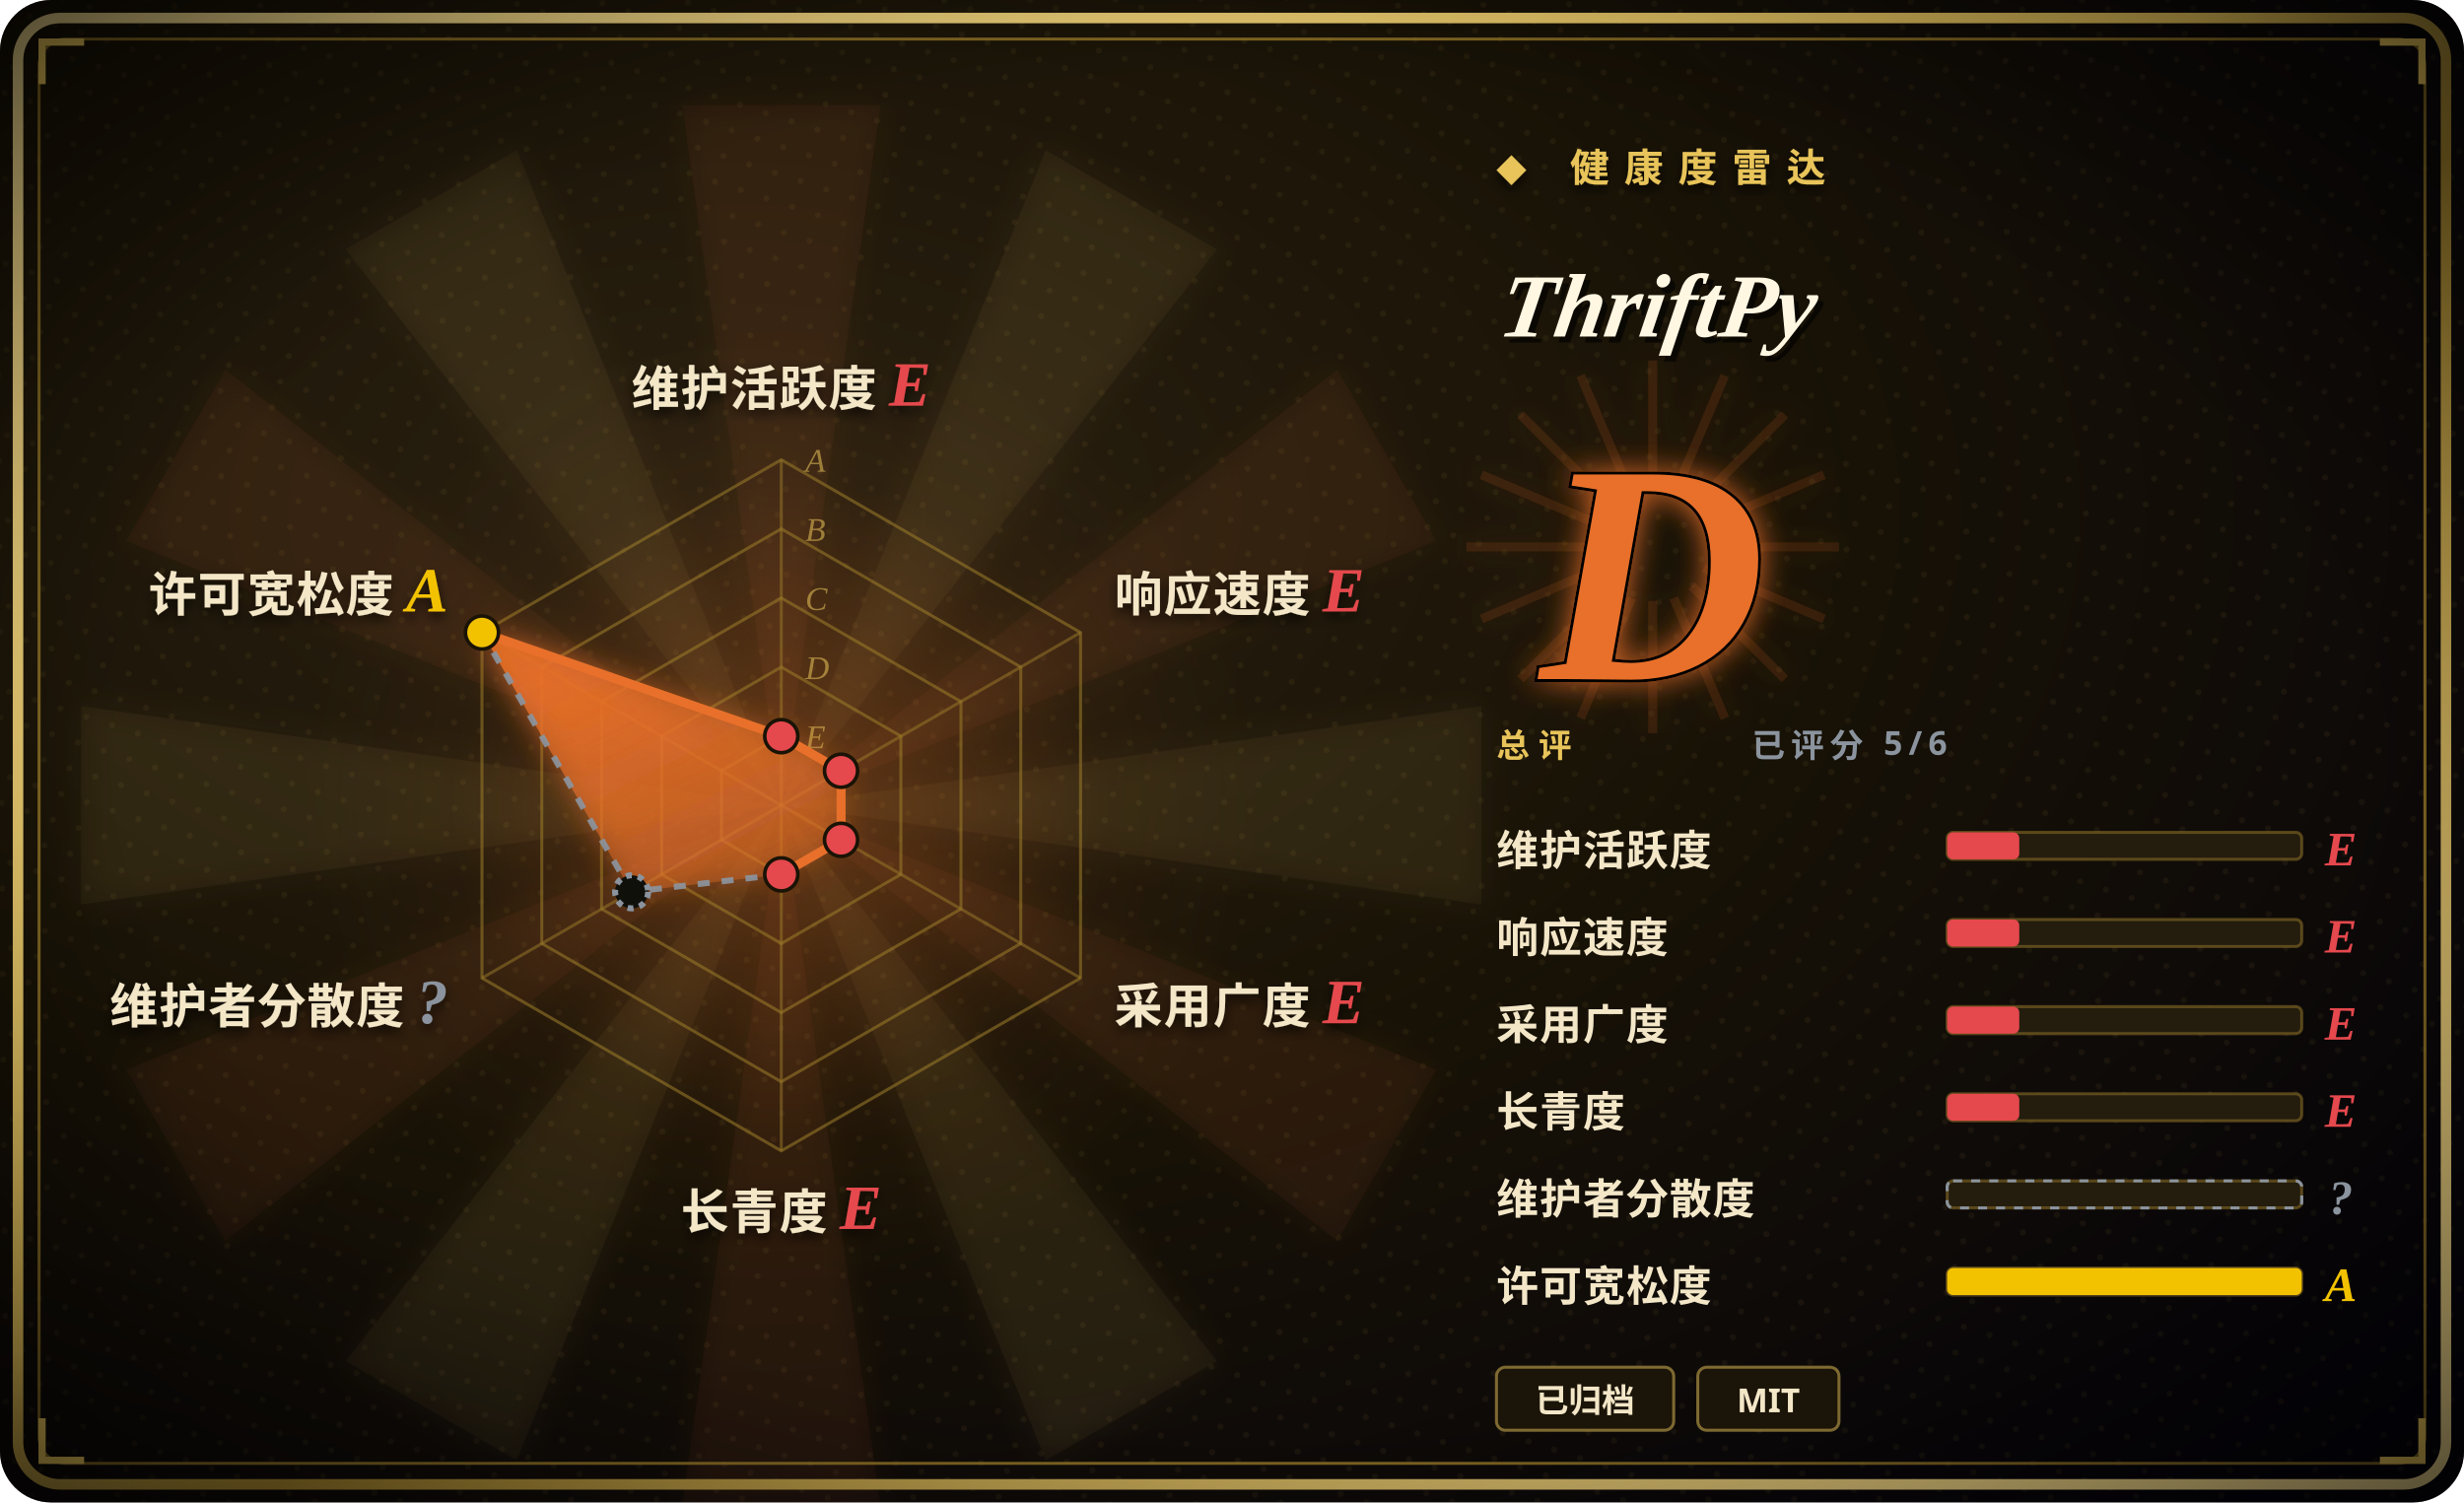
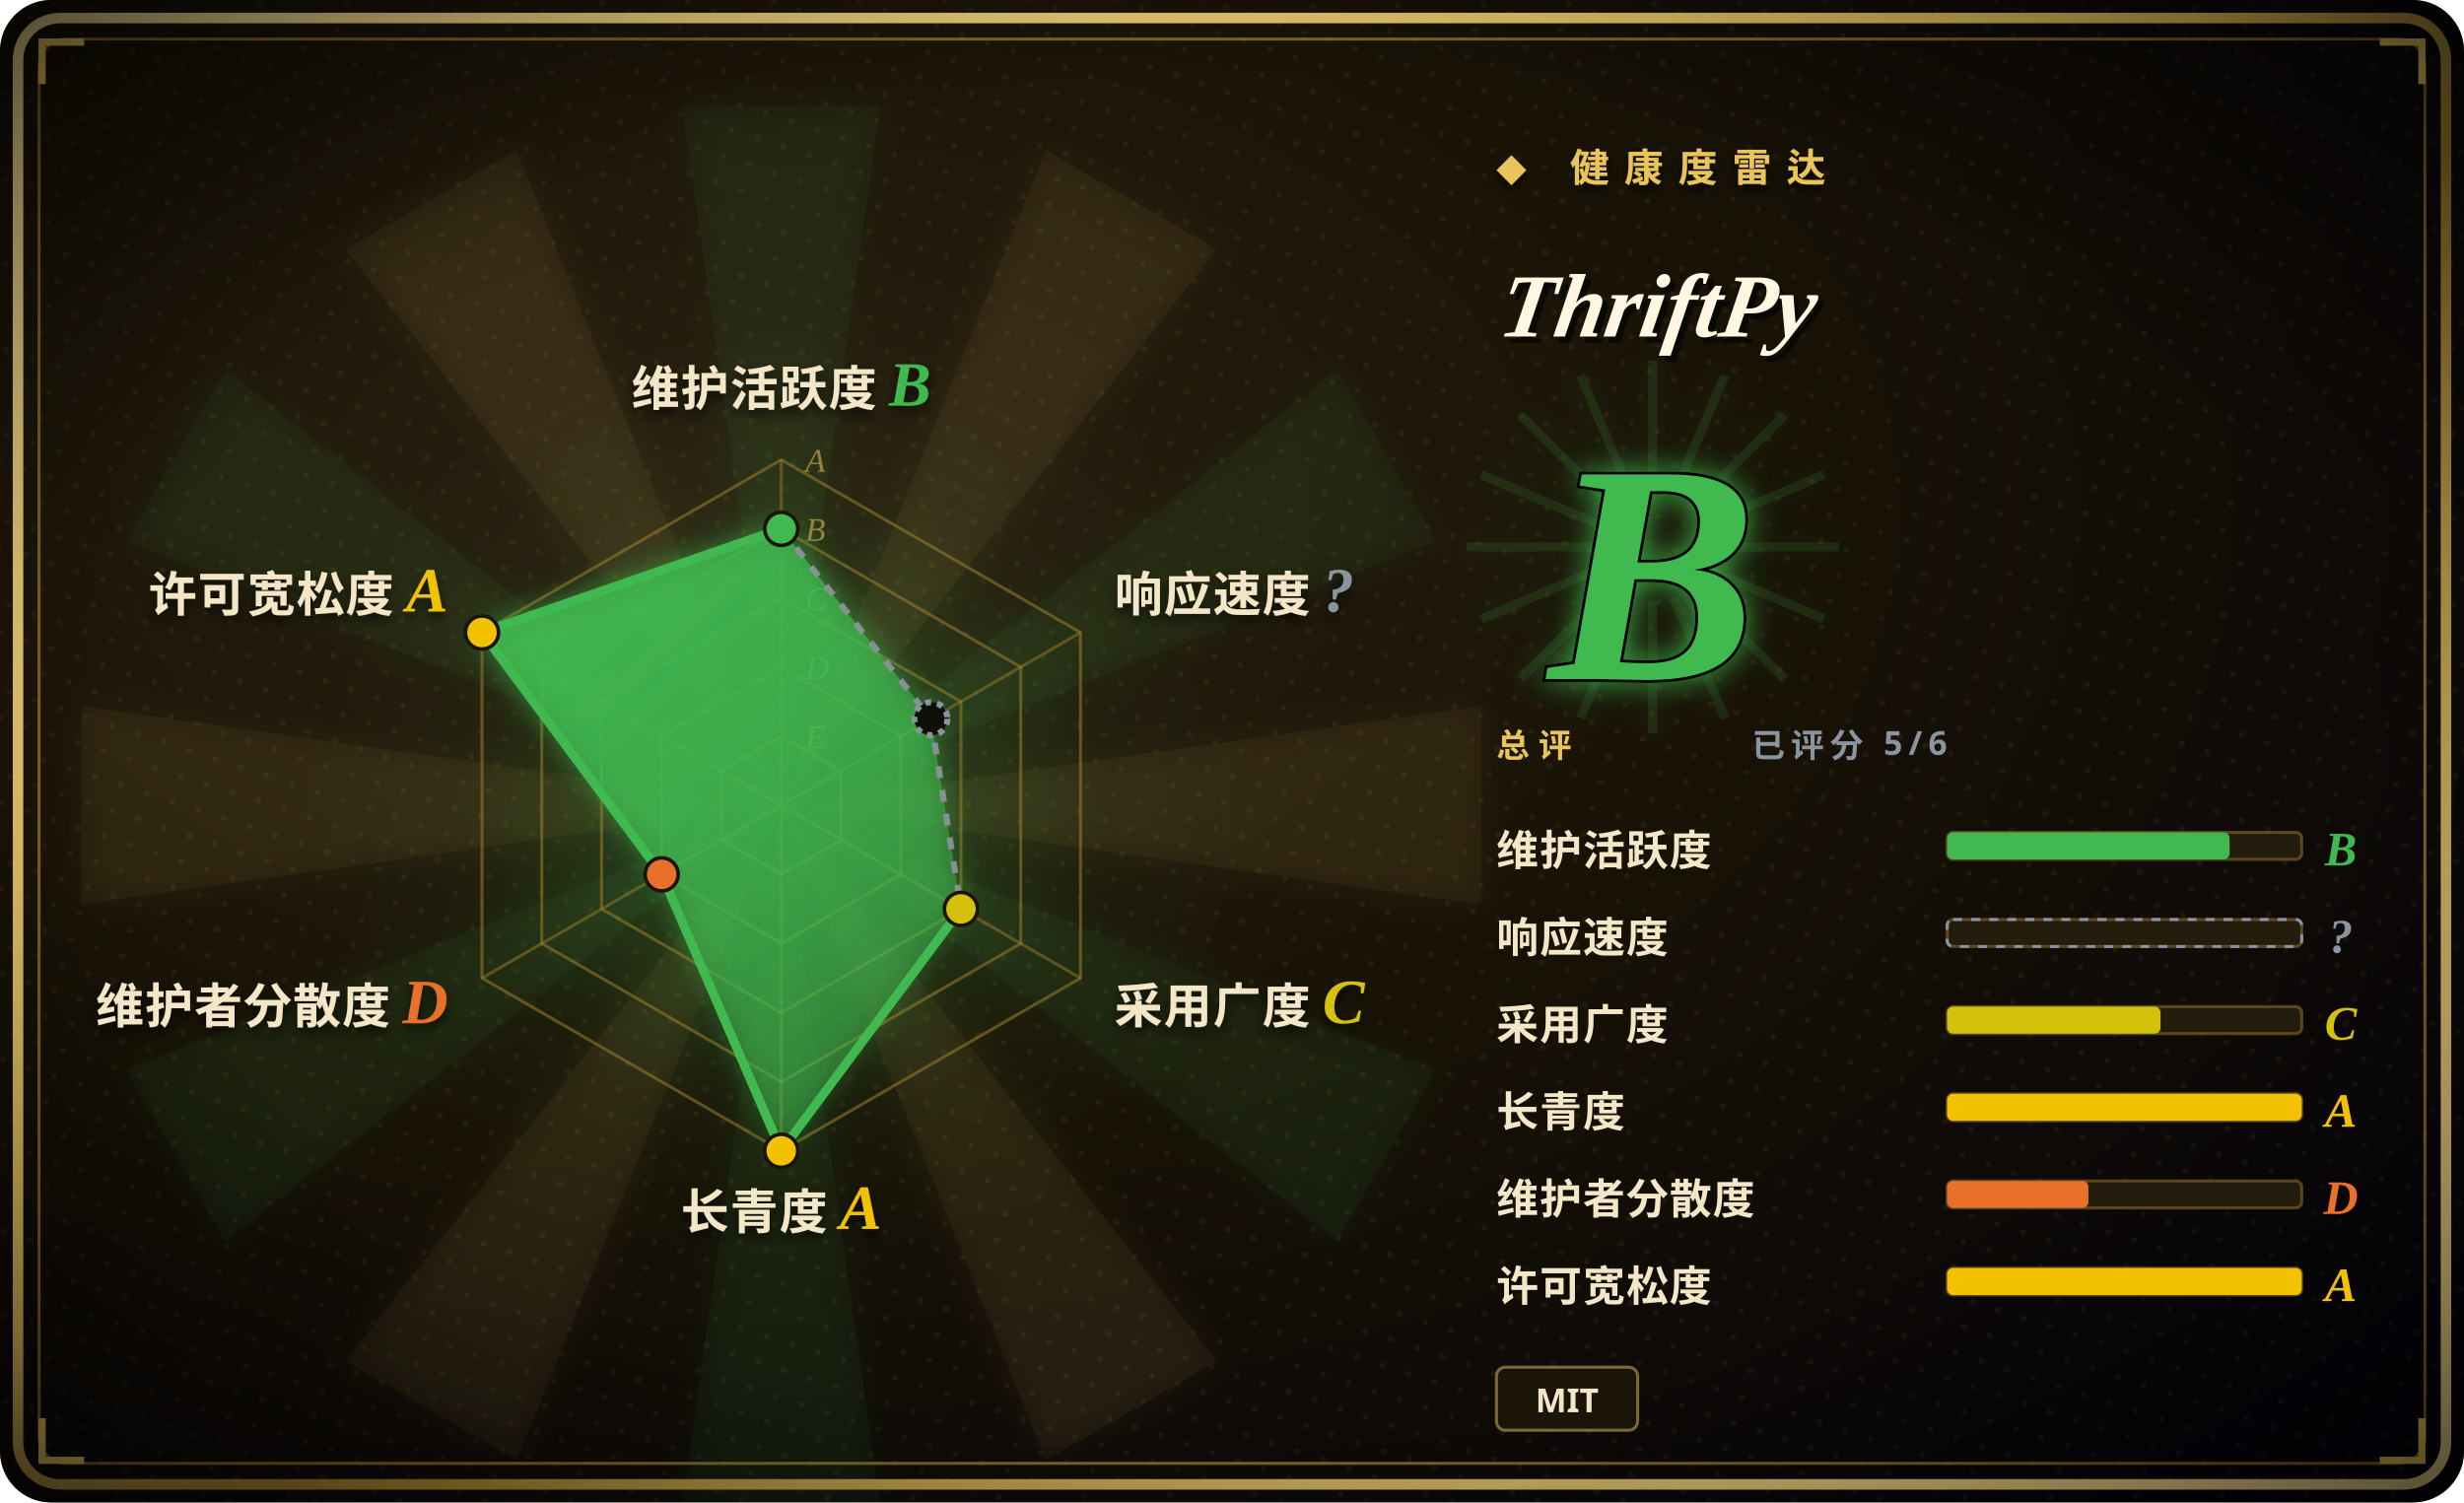
<svg xmlns="http://www.w3.org/2000/svg" width="820" height="500" viewBox="0 0 820 500">
  <defs>
    <radialGradient id="bg" cx="30%" cy="34%" r="90%">
      <stop offset="0%" stop-color="#2a2010" />
      <stop offset="48%" stop-color="#181206" />
      <stop offset="100%" stop-color="#05030a" />
    </radialGradient>
    <radialGradient id="vig" cx="50%" cy="50%" r="72%">
      <stop offset="62%" stop-color="#000000" stop-opacity="0" />
      <stop offset="100%" stop-color="#000000" stop-opacity="0.72" />
    </radialGradient>
    <linearGradient id="frame" x1="0" y1="0" x2="1" y2="1">
      <stop offset="0%" stop-color="#f6dd92" />
      <stop offset="45%" stop-color="#E8C45A" />
      <stop offset="55%" stop-color="#9c7d2a" />
      <stop offset="100%" stop-color="#f6dd92" />
    </linearGradient>
    <linearGradient id="poly" x1="0" y1="0" x2="0.7" y2="1">
-       <stop offset="0%" stop-color="#E8702A" stop-opacity="0.92" />
-       <stop offset="100%" stop-color="#E8702A" stop-opacity="0.34" />
+       <stop offset="0%" stop-color="#3FB950" stop-opacity="0.92" />
+       <stop offset="100%" stop-color="#3FB950" stop-opacity="0.34" />
    </linearGradient>
    <radialGradient id="halo" cx="50%" cy="50%" r="50%">
-       <stop offset="0%" stop-color="#E8702A" stop-opacity="0.34" />
-       <stop offset="68%" stop-color="#E8702A" stop-opacity="0.04" />
-       <stop offset="100%" stop-color="#E8702A" stop-opacity="0" />
+       <stop offset="0%" stop-color="#3FB950" stop-opacity="0.34" />
+       <stop offset="68%" stop-color="#3FB950" stop-opacity="0.04" />
+       <stop offset="100%" stop-color="#3FB950" stop-opacity="0" />
    </radialGradient>
    <filter id="glow" x="-60%" y="-60%" width="220%" height="220%">
      <feGaussianBlur stdDeviation="5" result="b" />
      <feMerge>
        <feMergeNode in="b" />
        <feMergeNode in="SourceGraphic" />
      </feMerge>
    </filter>
    <filter id="soft" x="-30%" y="-30%" width="160%" height="160%">
      <feDropShadow dx="0" dy="2" stdDeviation="2" flood-color="#000" flood-opacity="0.7" />
    </filter>
    <pattern id="halftone" width="9" height="9" patternUnits="userSpaceOnUse" patternTransform="rotate(18)">
      <circle cx="2" cy="2" r="1" fill="#E8C45A" fill-opacity="0.06" />
    </pattern>
  </defs>
  <rect width="820" height="500" rx="17" fill="url(#bg)" />
  <rect width="820" height="500" rx="17" fill="url(#halftone)" />
  <g opacity="0.5" filter="url(#glow)">
    <path d="M260,268 L493,235 L493,301 Z" fill="#E8C45A" fill-opacity="0.10" />
-     <path d="M260,268 L478,356 L445,413 Z" fill="#E8702A" fill-opacity="0.10" />
+     <path d="M260,268 L478,356 L445,413 Z" fill="#3FB950" fill-opacity="0.10" />
    <path d="M260,268 L405,453 L348,486 Z" fill="#E8C45A" fill-opacity="0.10" />
-     <path d="M260,268 L293,501 L227,501 Z" fill="#E8702A" fill-opacity="0.10" />
+     <path d="M260,268 L293,501 L227,501 Z" fill="#3FB950" fill-opacity="0.10" />
    <path d="M260,268 L172,486 L115,453 Z" fill="#E8C45A" fill-opacity="0.10" />
-     <path d="M260,268 L75,413 L42,356 Z" fill="#E8702A" fill-opacity="0.10" />
+     <path d="M260,268 L75,413 L42,356 Z" fill="#3FB950" fill-opacity="0.10" />
    <path d="M260,268 L27,301 L27,235 Z" fill="#E8C45A" fill-opacity="0.10" />
-     <path d="M260,268 L42,180 L75,123 Z" fill="#E8702A" fill-opacity="0.10" />
+     <path d="M260,268 L42,180 L75,123 Z" fill="#3FB950" fill-opacity="0.10" />
    <path d="M260,268 L115,83 L172,50 Z" fill="#E8C45A" fill-opacity="0.10" />
-     <path d="M260,268 L227,35 L293,35 Z" fill="#E8702A" fill-opacity="0.10" />
+     <path d="M260,268 L227,35 L293,35 Z" fill="#3FB950" fill-opacity="0.10" />
    <path d="M260,268 L348,50 L405,83 Z" fill="#E8C45A" fill-opacity="0.10" />
-     <path d="M260,268 L445,123 L478,180 Z" fill="#E8702A" fill-opacity="0.10" />
+     <path d="M260,268 L445,123 L478,180 Z" fill="#3FB950" fill-opacity="0.10" />
  </g>
  <circle cx="260" cy="268" r="161" fill="url(#halo)" />
  <rect x="6" y="6" width="808" height="488" rx="14" fill="none" stroke="url(#frame)" stroke-width="3.5" />
  <rect x="13" y="13" width="794" height="474" rx="9" fill="none" stroke="#9c7d2a" stroke-width="1" stroke-opacity="0.8" />
  <path d="M14,28 L14,14 L28,14" fill="none" stroke="#E8C45A" stroke-width="2.4" />
  <path d="M806,28 L806,14 L792,14" fill="none" stroke="#E8C45A" stroke-width="2.4" />
  <path d="M14,472 L14,486 L28,486" fill="none" stroke="#E8C45A" stroke-width="2.4" />
  <path d="M806,472 L806,486 L792,486" fill="none" stroke="#E8C45A" stroke-width="2.4" />
  <rect width="820" height="500" rx="17" fill="url(#vig)" />
  <polygon points="260.0,153.0 359.6,210.5 359.6,325.5 260.0,383.0 160.4,325.5 160.4,210.5" fill="none" stroke="#9c7d2a" stroke-opacity="0.55" stroke-width="1" />
  <polygon points="260.0,176.0 339.7,222.0 339.7,314.0 260.0,360.0 180.3,314.0 180.3,222.0" fill="none" stroke="#9c7d2a" stroke-opacity="0.55" stroke-width="1" />
  <polygon points="260.0,199.0 319.8,233.5 319.8,302.5 260.0,337.0 200.2,302.5 200.2,233.5" fill="none" stroke="#9c7d2a" stroke-opacity="0.55" stroke-width="1" />
  <polygon points="260.0,222.0 299.8,245.0 299.8,291.0 260.0,314.0 220.2,291.0 220.2,245.0" fill="none" stroke="#9c7d2a" stroke-opacity="0.55" stroke-width="1" />
  <polygon points="260.0,245.0 279.9,256.5 279.9,279.5 260.0,291.0 240.1,279.5 240.1,256.5" fill="none" stroke="#9c7d2a" stroke-opacity="0.55" stroke-width="1" />
  <line x1="260" y1="268" x2="260.0" y2="153.0" stroke="#9c7d2a" stroke-opacity="0.5" stroke-width="1" />
  <line x1="260" y1="268" x2="359.6" y2="210.5" stroke="#9c7d2a" stroke-opacity="0.5" stroke-width="1" />
  <line x1="260" y1="268" x2="359.6" y2="325.5" stroke="#9c7d2a" stroke-opacity="0.5" stroke-width="1" />
  <line x1="260" y1="268" x2="260.0" y2="383.0" stroke="#9c7d2a" stroke-opacity="0.5" stroke-width="1" />
  <line x1="260" y1="268" x2="160.4" y2="325.5" stroke="#9c7d2a" stroke-opacity="0.5" stroke-width="1" />
  <line x1="260" y1="268" x2="160.4" y2="210.5" stroke="#9c7d2a" stroke-opacity="0.5" stroke-width="1" />
  <text x="268" y="157.0" font-size="11" font-style="italic" fill="#E8C45A" fill-opacity="0.55" font-family="'Georgia','Times New Roman',serif">A</text>
  <text x="268" y="180.0" font-size="11" font-style="italic" fill="#E8C45A" fill-opacity="0.55" font-family="'Georgia','Times New Roman',serif">B</text>
  <text x="268" y="203.0" font-size="11" font-style="italic" fill="#E8C45A" fill-opacity="0.55" font-family="'Georgia','Times New Roman',serif">C</text>
  <text x="268" y="226.0" font-size="11" font-style="italic" fill="#E8C45A" fill-opacity="0.55" font-family="'Georgia','Times New Roman',serif">D</text>
  <text x="268" y="249.0" font-size="11" font-style="italic" fill="#E8C45A" fill-opacity="0.55" font-family="'Georgia','Times New Roman',serif">E</text>
-   <polygon points="260.0,245.0 279.9,256.5 279.9,279.5 260.0,291.0 210.2,296.8 160.4,210.5" fill="url(#poly)" filter="url(#glow)" />
-   <line x1="260.0" y1="245.0" x2="279.9" y2="256.5" stroke="#E8702A" stroke-width="3" />
-   <line x1="279.9" y1="256.5" x2="279.9" y2="279.5" stroke="#E8702A" stroke-width="3" />
-   <line x1="279.9" y1="279.5" x2="260.0" y2="291.0" stroke="#E8702A" stroke-width="3" />
-   <line x1="260.0" y1="291.0" x2="210.2" y2="296.8" stroke="#8B949E" stroke-width="2" stroke-dasharray="4 4" stroke-opacity="0.92" />
-   <line x1="210.2" y1="296.8" x2="160.4" y2="210.5" stroke="#8B949E" stroke-width="2" stroke-dasharray="4 4" stroke-opacity="0.92" />
-   <line x1="160.4" y1="210.5" x2="260.0" y2="245.0" stroke="#E8702A" stroke-width="3" />
-   <circle cx="260.0" cy="245.0" r="5.5" fill="#E5484D" stroke="#1a1306" stroke-width="1.2" />
-   <circle cx="279.9" cy="256.5" r="5.5" fill="#E5484D" stroke="#1a1306" stroke-width="1.2" />
-   <circle cx="279.9" cy="279.5" r="5.5" fill="#E5484D" stroke="#1a1306" stroke-width="1.2" />
-   <circle cx="260.0" cy="291.0" r="5.5" fill="#E5484D" stroke="#1a1306" stroke-width="1.2" />
-   <circle cx="210.2" cy="296.8" r="5.5" fill="#10100b" stroke="#8B949E" stroke-width="2" stroke-dasharray="2 2" />
+   <polygon points="260.0,176.0 309.8,239.2 319.8,302.5 260.0,383.0 220.2,291.0 160.4,210.5" fill="url(#poly)" filter="url(#glow)" />
+   <line x1="260.0" y1="176.0" x2="309.8" y2="239.2" stroke="#8B949E" stroke-width="2" stroke-dasharray="4 4" stroke-opacity="0.92" />
+   <line x1="309.8" y1="239.2" x2="319.8" y2="302.5" stroke="#8B949E" stroke-width="2" stroke-dasharray="4 4" stroke-opacity="0.92" />
+   <line x1="319.8" y1="302.5" x2="260.0" y2="383.0" stroke="#3FB950" stroke-width="3" />
+   <line x1="260.0" y1="383.0" x2="220.2" y2="291.0" stroke="#3FB950" stroke-width="3" />
+   <line x1="220.2" y1="291.0" x2="160.4" y2="210.5" stroke="#3FB950" stroke-width="3" />
+   <line x1="160.4" y1="210.5" x2="260.0" y2="176.0" stroke="#3FB950" stroke-width="3" />
+   <circle cx="260.0" cy="176.0" r="5.5" fill="#3FB950" stroke="#1a1306" stroke-width="1.2" />
+   <circle cx="309.8" cy="239.2" r="5.5" fill="#10100b" stroke="#8B949E" stroke-width="2" stroke-dasharray="2 2" />
+   <circle cx="319.8" cy="302.5" r="5.5" fill="#D4C20A" stroke="#1a1306" stroke-width="1.2" />
+   <circle cx="260.0" cy="383.0" r="5.5" fill="#F2C200" stroke="#1a1306" stroke-width="1.2" />
+   <circle cx="220.2" cy="291.0" r="5.5" fill="#E8702A" stroke="#1a1306" stroke-width="1.2" />
  <circle cx="160.4" cy="210.5" r="5.5" fill="#F2C200" stroke="#1a1306" stroke-width="1.2" />
-   <text x="260.0" y="135.0" font-size="16" font-weight="900" fill="#f3e7c8" text-anchor="middle" font-family="'PingFang SC','Hiragino Sans GB','Heiti SC','Microsoft YaHei',sans-serif" letter-spacing="0.4" filter="url(#soft)">维护活跃度 <tspan fill="#E5484D" font-family="'Georgia','Times New Roman',serif" font-style="italic" font-size="21">E</tspan>
+   <text x="260.0" y="135.0" font-size="16" font-weight="900" fill="#f3e7c8" text-anchor="middle" font-family="'PingFang SC','Hiragino Sans GB','Heiti SC','Microsoft YaHei',sans-serif" letter-spacing="0.4" filter="url(#soft)">维护活跃度 <tspan fill="#3FB950" font-family="'Georgia','Times New Roman',serif" font-style="italic" font-size="21">B</tspan>
  </text>
-   <text x="370.9" y="203.5" font-size="16" font-weight="900" fill="#f3e7c8" text-anchor="start" font-family="'PingFang SC','Hiragino Sans GB','Heiti SC','Microsoft YaHei',sans-serif" letter-spacing="0.4" filter="url(#soft)">响应速度 <tspan fill="#E5484D" font-family="'Georgia','Times New Roman',serif" font-style="italic" font-size="21">E</tspan>
+   <text x="370.9" y="203.5" font-size="16" font-weight="900" fill="#f3e7c8" text-anchor="start" font-family="'PingFang SC','Hiragino Sans GB','Heiti SC','Microsoft YaHei',sans-serif" letter-spacing="0.4" filter="url(#soft)">响应速度 <tspan fill="#8B949E" font-family="'Georgia','Times New Roman',serif" font-style="italic" font-size="21">?</tspan>
  </text>
-   <text x="370.9" y="340.5" font-size="16" font-weight="900" fill="#f3e7c8" text-anchor="start" font-family="'PingFang SC','Hiragino Sans GB','Heiti SC','Microsoft YaHei',sans-serif" letter-spacing="0.4" filter="url(#soft)">采用广度 <tspan fill="#E5484D" font-family="'Georgia','Times New Roman',serif" font-style="italic" font-size="21">E</tspan>
+   <text x="370.9" y="340.5" font-size="16" font-weight="900" fill="#f3e7c8" text-anchor="start" font-family="'PingFang SC','Hiragino Sans GB','Heiti SC','Microsoft YaHei',sans-serif" letter-spacing="0.4" filter="url(#soft)">采用广度 <tspan fill="#D4C20A" font-family="'Georgia','Times New Roman',serif" font-style="italic" font-size="21">C</tspan>
  </text>
-   <text x="260.0" y="409.0" font-size="16" font-weight="900" fill="#f3e7c8" text-anchor="middle" font-family="'PingFang SC','Hiragino Sans GB','Heiti SC','Microsoft YaHei',sans-serif" letter-spacing="0.4" filter="url(#soft)">长青度 <tspan fill="#E5484D" font-family="'Georgia','Times New Roman',serif" font-style="italic" font-size="21">E</tspan>
+   <text x="260.0" y="409.0" font-size="16" font-weight="900" fill="#f3e7c8" text-anchor="middle" font-family="'PingFang SC','Hiragino Sans GB','Heiti SC','Microsoft YaHei',sans-serif" letter-spacing="0.4" filter="url(#soft)">长青度 <tspan fill="#F2C200" font-family="'Georgia','Times New Roman',serif" font-style="italic" font-size="21">A</tspan>
  </text>
-   <text x="149.1" y="340.5" font-size="16" font-weight="900" fill="#f3e7c8" text-anchor="end" font-family="'PingFang SC','Hiragino Sans GB','Heiti SC','Microsoft YaHei',sans-serif" letter-spacing="0.4" filter="url(#soft)">维护者分散度 <tspan fill="#8B949E" font-family="'Georgia','Times New Roman',serif" font-style="italic" font-size="21">?</tspan>
+   <text x="149.1" y="340.5" font-size="16" font-weight="900" fill="#f3e7c8" text-anchor="end" font-family="'PingFang SC','Hiragino Sans GB','Heiti SC','Microsoft YaHei',sans-serif" letter-spacing="0.4" filter="url(#soft)">维护者分散度 <tspan fill="#E8702A" font-family="'Georgia','Times New Roman',serif" font-style="italic" font-size="21">D</tspan>
  </text>
  <text x="149.1" y="203.5" font-size="16" font-weight="900" fill="#f3e7c8" text-anchor="end" font-family="'PingFang SC','Hiragino Sans GB','Heiti SC','Microsoft YaHei',sans-serif" letter-spacing="0.4" filter="url(#soft)">许可宽松度 <tspan fill="#F2C200" font-family="'Georgia','Times New Roman',serif" font-style="italic" font-size="21">A</tspan>
  </text>
  <text x="498" y="60" font-size="13" letter-spacing="5" fill="#E8C45A" font-weight="900" font-family="'PingFang SC','Hiragino Sans GB','Heiti SC','Microsoft YaHei',sans-serif" filter="url(#soft)">◆ 健康度雷达</text>
  <g transform="translate(498,112) skewX(-9)">
    <text x="2" y="2" font-size="30" font-weight="900" font-style="italic" fill="#000" fill-opacity="0.6" font-family="'Georgia','Times New Roman',serif">ThriftPy</text>
    <text x="0" y="0" font-size="30" font-weight="900" font-style="italic" fill="#fff7e2" font-family="'Georgia','Times New Roman',serif">ThriftPy</text>
  </g>
  <line x1="498" y1="124" x2="648" y2="124" stroke="url(#frame)" stroke-width="2" />
  <g opacity="0.85" filter="url(#glow)">
-     <line x1="568" y1="182" x2="612" y2="182" stroke="#E8702A" stroke-opacity="0.16" stroke-width="3" />
-     <line x1="567" y1="189" x2="607" y2="206" stroke="#E8702A" stroke-opacity="0.16" stroke-width="3" />
-     <line x1="563" y1="195" x2="594" y2="226" stroke="#E8702A" stroke-opacity="0.16" stroke-width="3" />
-     <line x1="557" y1="199" x2="574" y2="239" stroke="#E8702A" stroke-opacity="0.16" stroke-width="3" />
-     <line x1="550" y1="200" x2="550" y2="244" stroke="#E8702A" stroke-opacity="0.16" stroke-width="3" />
-     <line x1="543" y1="199" x2="526" y2="239" stroke="#E8702A" stroke-opacity="0.16" stroke-width="3" />
-     <line x1="537" y1="195" x2="506" y2="226" stroke="#E8702A" stroke-opacity="0.16" stroke-width="3" />
-     <line x1="533" y1="189" x2="493" y2="206" stroke="#E8702A" stroke-opacity="0.16" stroke-width="3" />
-     <line x1="532" y1="182" x2="488" y2="182" stroke="#E8702A" stroke-opacity="0.16" stroke-width="3" />
-     <line x1="533" y1="175" x2="493" y2="158" stroke="#E8702A" stroke-opacity="0.16" stroke-width="3" />
-     <line x1="537" y1="169" x2="506" y2="138" stroke="#E8702A" stroke-opacity="0.16" stroke-width="3" />
-     <line x1="543" y1="165" x2="526" y2="125" stroke="#E8702A" stroke-opacity="0.16" stroke-width="3" />
-     <line x1="550" y1="164" x2="550" y2="120" stroke="#E8702A" stroke-opacity="0.16" stroke-width="3" />
-     <line x1="557" y1="165" x2="574" y2="125" stroke="#E8702A" stroke-opacity="0.16" stroke-width="3" />
-     <line x1="563" y1="169" x2="594" y2="138" stroke="#E8702A" stroke-opacity="0.16" stroke-width="3" />
-     <line x1="567" y1="175" x2="607" y2="158" stroke="#E8702A" stroke-opacity="0.16" stroke-width="3" />
+     <line x1="568" y1="182" x2="612" y2="182" stroke="#3FB950" stroke-opacity="0.16" stroke-width="3" />
+     <line x1="567" y1="189" x2="607" y2="206" stroke="#3FB950" stroke-opacity="0.16" stroke-width="3" />
+     <line x1="563" y1="195" x2="594" y2="226" stroke="#3FB950" stroke-opacity="0.16" stroke-width="3" />
+     <line x1="557" y1="199" x2="574" y2="239" stroke="#3FB950" stroke-opacity="0.16" stroke-width="3" />
+     <line x1="550" y1="200" x2="550" y2="244" stroke="#3FB950" stroke-opacity="0.16" stroke-width="3" />
+     <line x1="543" y1="199" x2="526" y2="239" stroke="#3FB950" stroke-opacity="0.16" stroke-width="3" />
+     <line x1="537" y1="195" x2="506" y2="226" stroke="#3FB950" stroke-opacity="0.16" stroke-width="3" />
+     <line x1="533" y1="189" x2="493" y2="206" stroke="#3FB950" stroke-opacity="0.16" stroke-width="3" />
+     <line x1="532" y1="182" x2="488" y2="182" stroke="#3FB950" stroke-opacity="0.16" stroke-width="3" />
+     <line x1="533" y1="175" x2="493" y2="158" stroke="#3FB950" stroke-opacity="0.16" stroke-width="3" />
+     <line x1="537" y1="169" x2="506" y2="138" stroke="#3FB950" stroke-opacity="0.16" stroke-width="3" />
+     <line x1="543" y1="165" x2="526" y2="125" stroke="#3FB950" stroke-opacity="0.16" stroke-width="3" />
+     <line x1="550" y1="164" x2="550" y2="120" stroke="#3FB950" stroke-opacity="0.16" stroke-width="3" />
+     <line x1="557" y1="165" x2="574" y2="125" stroke="#3FB950" stroke-opacity="0.16" stroke-width="3" />
+     <line x1="563" y1="169" x2="594" y2="138" stroke="#3FB950" stroke-opacity="0.16" stroke-width="3" />
+     <line x1="567" y1="175" x2="607" y2="158" stroke="#3FB950" stroke-opacity="0.16" stroke-width="3" />
  </g>
-   <text x="550" y="226" font-size="104" font-weight="900" font-style="italic" text-anchor="middle" fill="#E8702A" stroke="#000" stroke-width="2" paint-order="stroke" font-family="'Georgia','Times New Roman',serif" filter="url(#glow)">D</text>
+   <text x="550" y="226" font-size="104" font-weight="900" font-style="italic" text-anchor="middle" fill="#3FB950" stroke="#000" stroke-width="2" paint-order="stroke" font-family="'Georgia','Times New Roman',serif" filter="url(#glow)">B</text>
  <text x="498" y="252" font-size="11" letter-spacing="3" fill="#E8C45A" font-family="'PingFang SC','Hiragino Sans GB','Heiti SC','Microsoft YaHei',sans-serif" font-weight="900">总评</text>
  <text x="648" y="252" font-size="11" letter-spacing="2" fill="#8B949E" font-family="'PingFang SC','Hiragino Sans GB','Heiti SC','Microsoft YaHei',sans-serif" font-weight="900" text-anchor="end">已评分 5/6</text>
  <text x="498" y="288" font-size="14" font-weight="900" fill="#f3e7c8" font-family="'PingFang SC','Hiragino Sans GB','Heiti SC','Microsoft YaHei',sans-serif" letter-spacing="0.4">维护活跃度</text>
  <rect x="648" y="277" width="118" height="9" rx="2" fill="#241d0e" stroke="#9c7d2a" stroke-opacity="0.5" />
-   <rect x="648" y="277" width="24" height="9" rx="2" fill="#E5484D" />
-   <text x="779" y="288" font-size="16" font-weight="900" font-style="italic" fill="#E5484D" font-family="'Georgia','Times New Roman',serif" text-anchor="middle">E</text>
+   <rect x="648" y="277" width="94" height="9" rx="2" fill="#3FB950" />
+   <text x="779" y="288" font-size="16" font-weight="900" font-style="italic" fill="#3FB950" font-family="'Georgia','Times New Roman',serif" text-anchor="middle">B</text>
  <text x="498" y="317" font-size="14" font-weight="900" fill="#f3e7c8" font-family="'PingFang SC','Hiragino Sans GB','Heiti SC','Microsoft YaHei',sans-serif" letter-spacing="0.4">响应速度</text>
  <rect x="648" y="306" width="118" height="9" rx="2" fill="#241d0e" stroke="#9c7d2a" stroke-opacity="0.5" />
-   <rect x="648" y="306" width="24" height="9" rx="2" fill="#E5484D" />
-   <text x="779" y="317" font-size="16" font-weight="900" font-style="italic" fill="#E5484D" font-family="'Georgia','Times New Roman',serif" text-anchor="middle">E</text>
+   <rect x="648" y="306" width="118" height="9" rx="2" fill="none" stroke="#8B949E" stroke-dasharray="3 3" />
+   <text x="779" y="317" font-size="16" font-weight="900" font-style="italic" fill="#8B949E" font-family="'Georgia','Times New Roman',serif" text-anchor="middle">?</text>
  <text x="498" y="346" font-size="14" font-weight="900" fill="#f3e7c8" font-family="'PingFang SC','Hiragino Sans GB','Heiti SC','Microsoft YaHei',sans-serif" letter-spacing="0.4">采用广度</text>
  <rect x="648" y="335" width="118" height="9" rx="2" fill="#241d0e" stroke="#9c7d2a" stroke-opacity="0.5" />
-   <rect x="648" y="335" width="24" height="9" rx="2" fill="#E5484D" />
-   <text x="779" y="346" font-size="16" font-weight="900" font-style="italic" fill="#E5484D" font-family="'Georgia','Times New Roman',serif" text-anchor="middle">E</text>
+   <rect x="648" y="335" width="71" height="9" rx="2" fill="#D4C20A" />
+   <text x="779" y="346" font-size="16" font-weight="900" font-style="italic" fill="#D4C20A" font-family="'Georgia','Times New Roman',serif" text-anchor="middle">C</text>
  <text x="498" y="375" font-size="14" font-weight="900" fill="#f3e7c8" font-family="'PingFang SC','Hiragino Sans GB','Heiti SC','Microsoft YaHei',sans-serif" letter-spacing="0.4">长青度</text>
  <rect x="648" y="364" width="118" height="9" rx="2" fill="#241d0e" stroke="#9c7d2a" stroke-opacity="0.5" />
-   <rect x="648" y="364" width="24" height="9" rx="2" fill="#E5484D" />
-   <text x="779" y="375" font-size="16" font-weight="900" font-style="italic" fill="#E5484D" font-family="'Georgia','Times New Roman',serif" text-anchor="middle">E</text>
+   <rect x="648" y="364" width="118" height="9" rx="2" fill="#F2C200" />
+   <text x="779" y="375" font-size="16" font-weight="900" font-style="italic" fill="#F2C200" font-family="'Georgia','Times New Roman',serif" text-anchor="middle">A</text>
  <text x="498" y="404" font-size="14" font-weight="900" fill="#f3e7c8" font-family="'PingFang SC','Hiragino Sans GB','Heiti SC','Microsoft YaHei',sans-serif" letter-spacing="0.4">维护者分散度</text>
  <rect x="648" y="393" width="118" height="9" rx="2" fill="#241d0e" stroke="#9c7d2a" stroke-opacity="0.5" />
-   <rect x="648" y="393" width="118" height="9" rx="2" fill="none" stroke="#8B949E" stroke-dasharray="3 3" />
-   <text x="779" y="404" font-size="16" font-weight="900" font-style="italic" fill="#8B949E" font-family="'Georgia','Times New Roman',serif" text-anchor="middle">?</text>
+   <rect x="648" y="393" width="47" height="9" rx="2" fill="#E8702A" />
+   <text x="779" y="404" font-size="16" font-weight="900" font-style="italic" fill="#E8702A" font-family="'Georgia','Times New Roman',serif" text-anchor="middle">D</text>
  <text x="498" y="433" font-size="14" font-weight="900" fill="#f3e7c8" font-family="'PingFang SC','Hiragino Sans GB','Heiti SC','Microsoft YaHei',sans-serif" letter-spacing="0.4">许可宽松度</text>
  <rect x="648" y="422" width="118" height="9" rx="2" fill="#241d0e" stroke="#9c7d2a" stroke-opacity="0.5" />
  <rect x="648" y="422" width="118" height="9" rx="2" fill="#F2C200" />
  <text x="779" y="433" font-size="16" font-weight="900" font-style="italic" fill="#F2C200" font-family="'Georgia','Times New Roman',serif" text-anchor="middle">A</text>
-   <rect x="498" y="455" width="59" height="21" rx="3" fill="#1b1408" stroke="#E8C45A" stroke-opacity="0.5" />
-   <text x="527.5" y="470" font-size="11" font-weight="700" fill="#f3e7c8" text-anchor="middle" font-family="'PingFang SC','Hiragino Sans GB','Heiti SC','Microsoft YaHei',sans-serif">已归档</text>
-   <rect x="565" y="455" width="47" height="21" rx="3" fill="#1b1408" stroke="#E8C45A" stroke-opacity="0.5" />
-   <text x="588.5" y="470" font-size="11" font-weight="700" fill="#f3e7c8" text-anchor="middle" font-family="'PingFang SC','Hiragino Sans GB','Heiti SC','Microsoft YaHei',sans-serif">MIT</text>
+   <rect x="498" y="455" width="47" height="21" rx="3" fill="#1b1408" stroke="#E8C45A" stroke-opacity="0.5" />
+   <text x="521.5" y="470" font-size="11" font-weight="700" fill="#f3e7c8" text-anchor="middle" font-family="'PingFang SC','Hiragino Sans GB','Heiti SC','Microsoft YaHei',sans-serif">MIT</text>
</svg>
